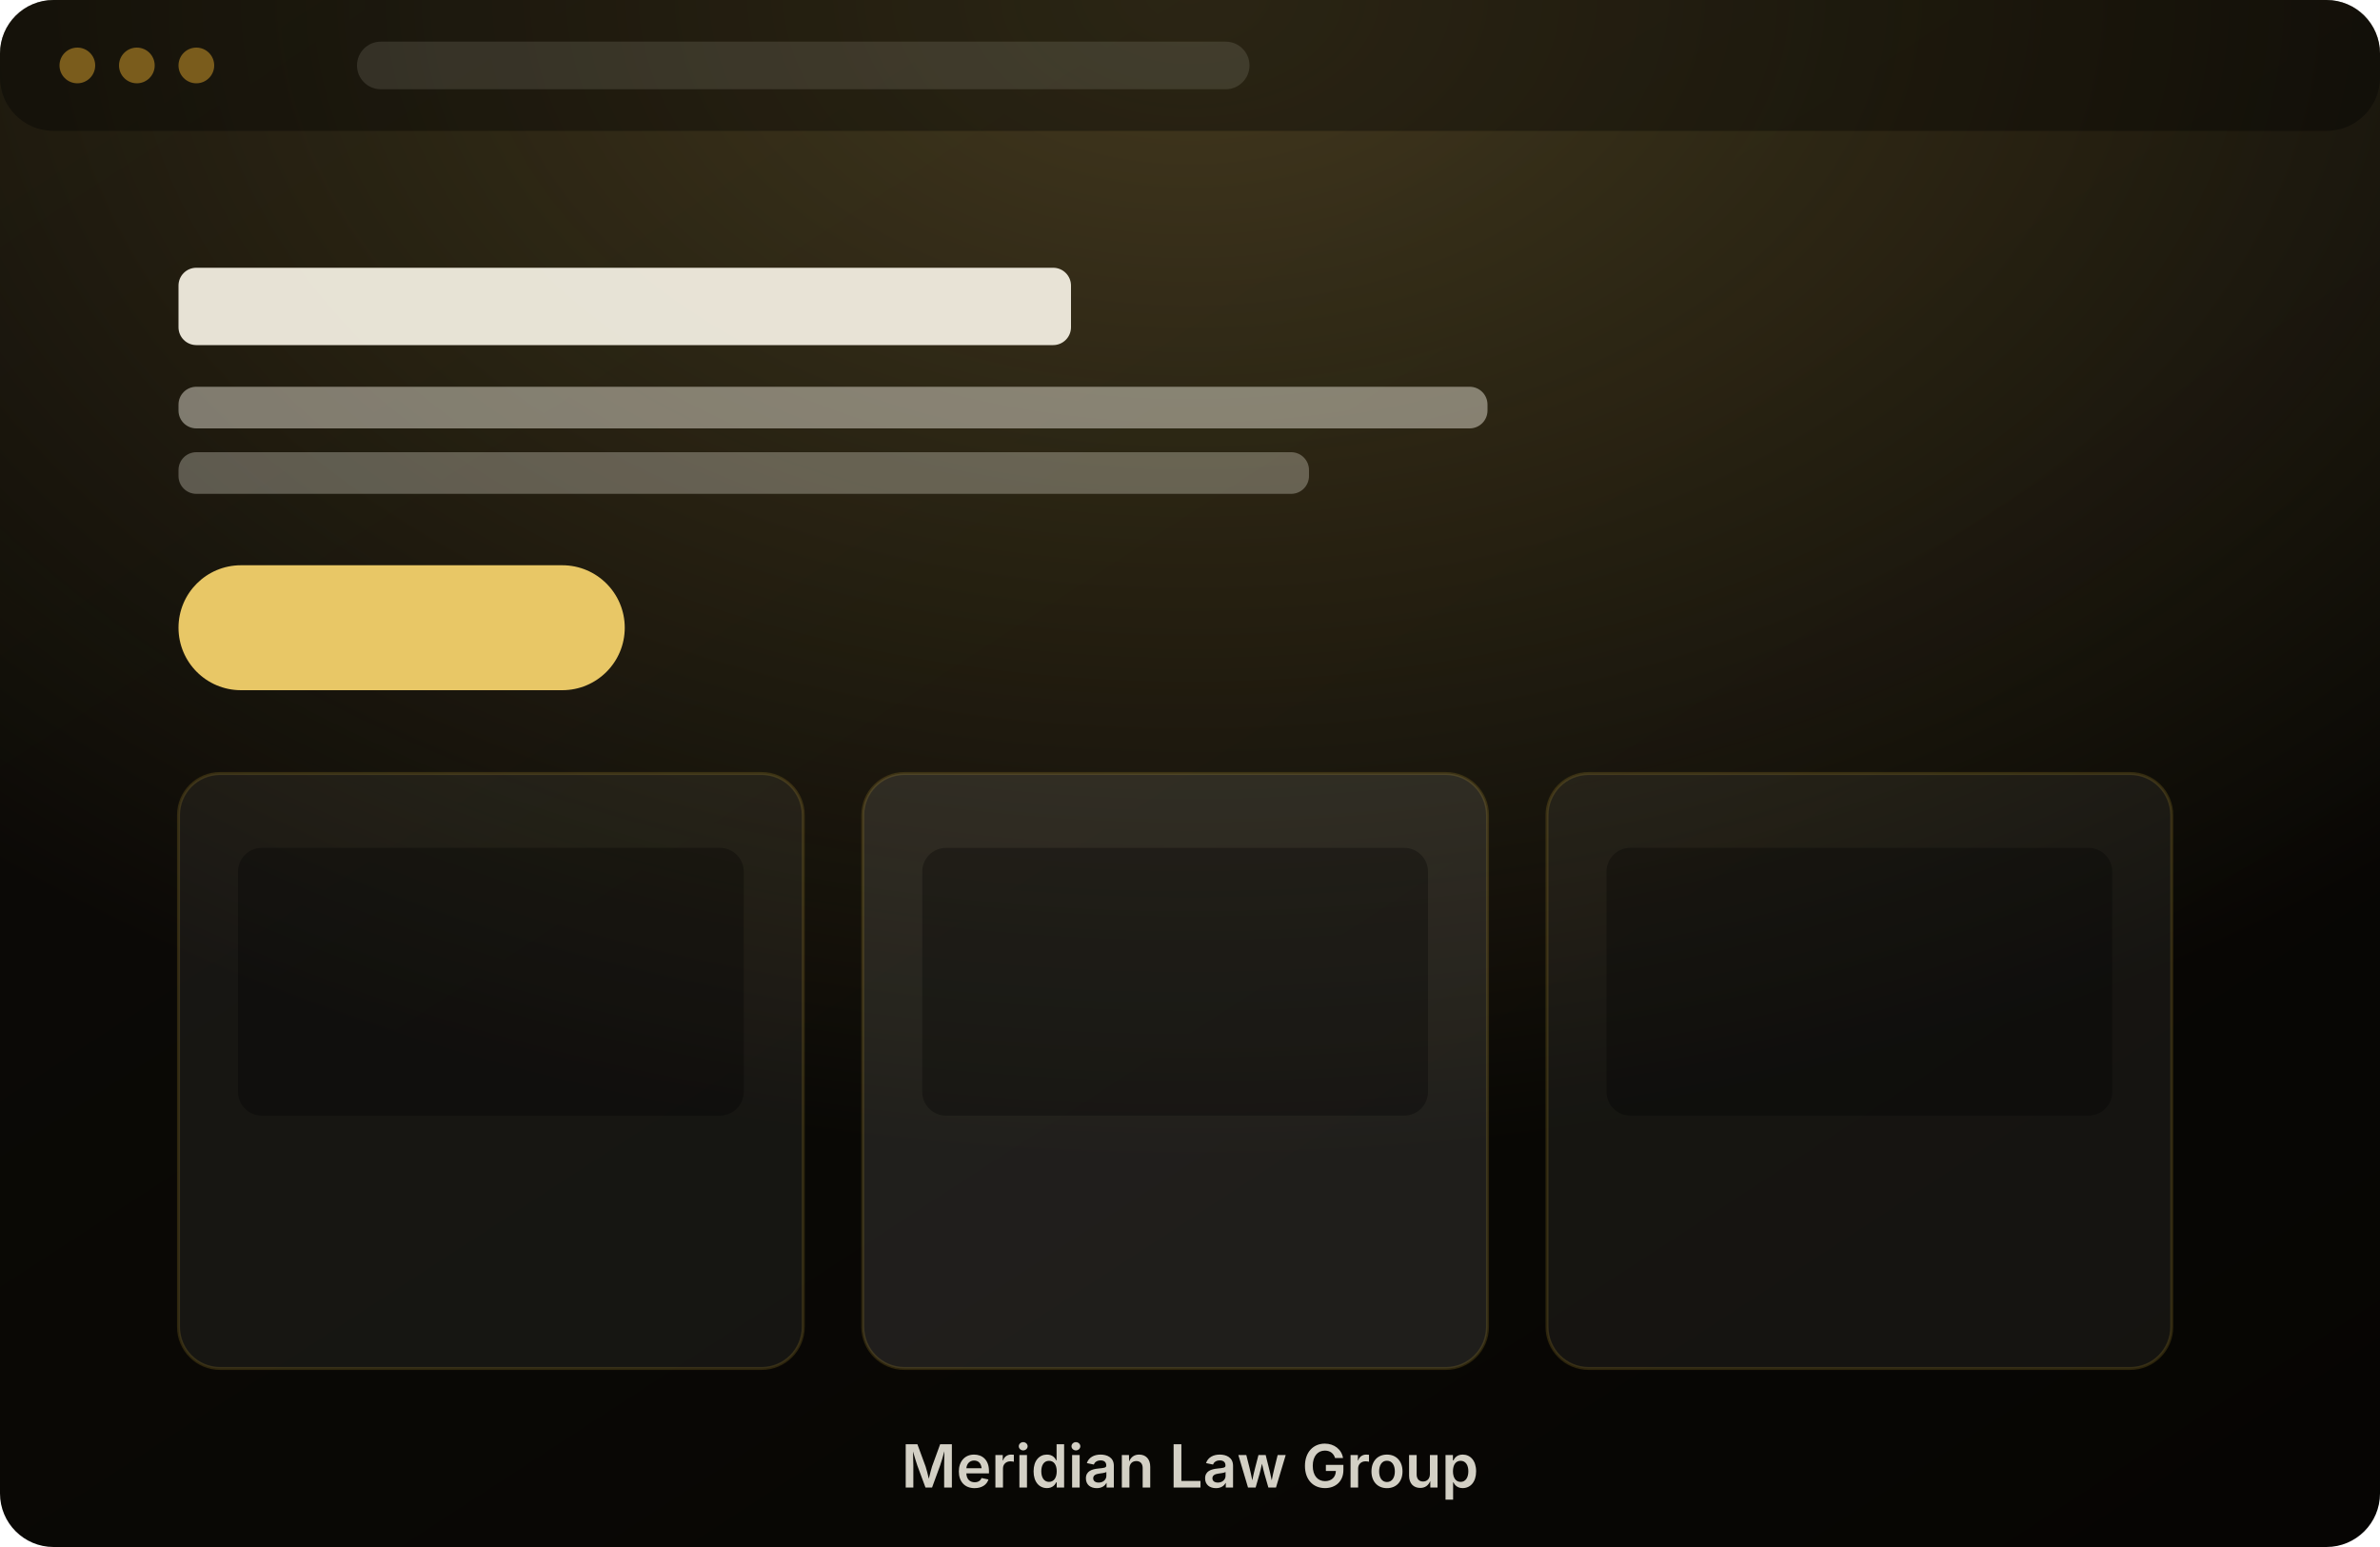
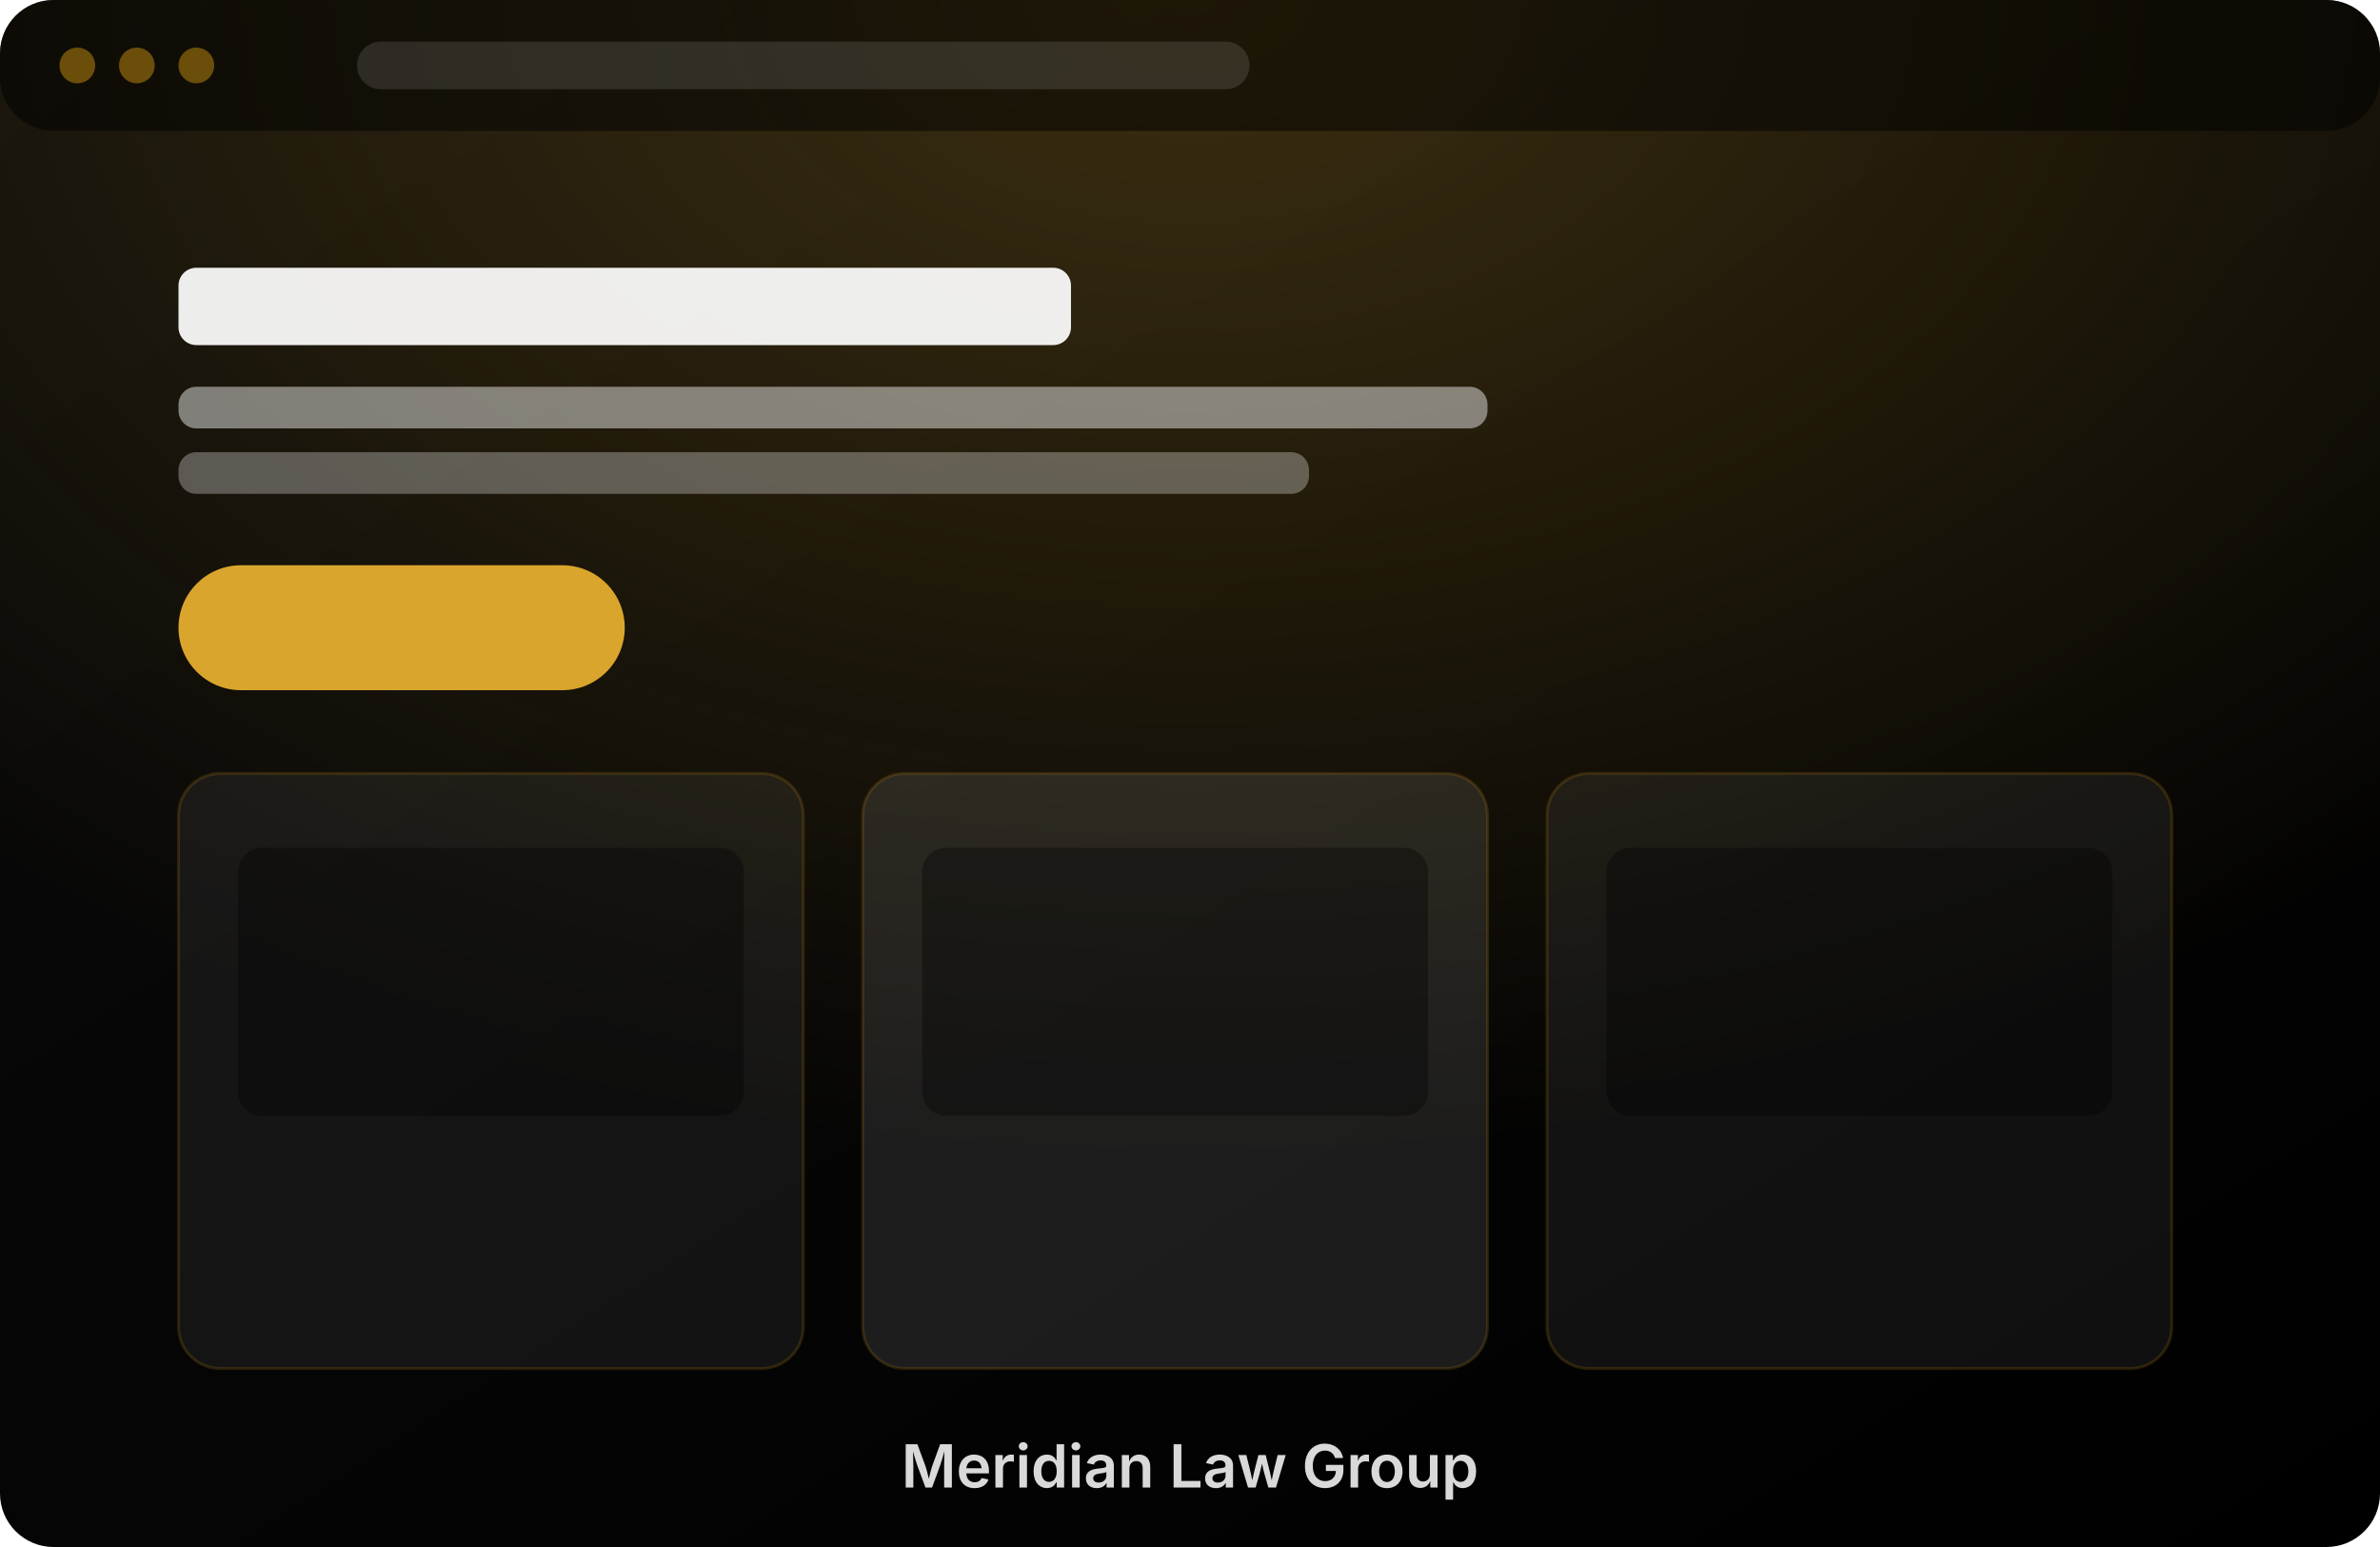
<svg xmlns="http://www.w3.org/2000/svg" viewBox="0 0 800 520">
  <defs>
    <linearGradient id="bg" x1="0" y1="0" x2="1" y2="1">
-       <stop offset="0%" stop-color="#0d0b07" />
-       <stop offset="100%" stop-color="#060503" />
+       <stop offset="0%" stop-color="#0a0a0a" />
+       <stop offset="100%" stop-color="#000000" />
    </linearGradient>
    <radialGradient id="glow" cx="50%" cy="0%" r="75%">
-       <stop offset="0%" stop-color="#e8c766" stop-opacity="0.25" />
-       <stop offset="100%" stop-color="#e8c766" stop-opacity="0" />
+       <stop offset="0%" stop-color="#d9a52c" stop-opacity="0.25" />
+       <stop offset="100%" stop-color="#d9a52c" stop-opacity="0" />
    </radialGradient>
  </defs>
  <rect width="800" height="520" rx="18" fill="url(#bg)" />
  <rect width="800" height="520" rx="18" fill="url(#glow)" />
-   <rect x="0" y="0" width="800" height="44" rx="18" fill="rgba(0,0,0,0.35)" />
-   <circle cx="26" cy="22" r="6" fill="#7a5c1c" />
-   <circle cx="46" cy="22" r="6" fill="#7a5c1c" />
-   <circle cx="66" cy="22" r="6" fill="#7a5c1c" />
-   <rect x="120" y="14" width="300" height="16" rx="8" fill="rgba(247,243,230,0.12)" />
-   <rect x="60" y="90" width="300" height="26" rx="6" fill="rgba(247,243,230,0.92)" />
-   <rect x="60" y="130" width="440" height="14" rx="6" fill="rgba(247,243,230,0.45)" />
-   <rect x="60" y="152" width="380" height="14" rx="6" fill="rgba(247,243,230,0.3)" />
-   <rect x="60" y="190" width="150" height="42" rx="21" fill="#e8c766" />
-   <rect x="60" y="260" width="210" height="200" rx="14" fill="rgba(247,243,230,0.06)" stroke="rgba(212,175,55,0.18)" />
-   <rect x="290" y="260" width="210" height="200" rx="14" fill="rgba(247,243,230,0.1)" stroke="rgba(212,175,55,0.18)" />
-   <rect x="520" y="260" width="210" height="200" rx="14" fill="rgba(247,243,230,0.06)" stroke="rgba(212,175,55,0.18)" />
-   <rect x="80" y="285" width="170" height="90" rx="8" fill="rgba(0,0,0,0.3)" />
-   <rect x="310" y="285" width="170" height="90" rx="8" fill="rgba(0,0,0,0.3)" />
-   <rect x="540" y="285" width="170" height="90" rx="8" fill="rgba(0,0,0,0.3)" />
-   <text x="400" y="500" text-anchor="middle" font-family="Inter, Arial, sans-serif" font-size="20" font-weight="600" fill="rgba(247,243,230,0.85)">Meridian Law Group</text>
+   <rect x="0" y="0" width="800" height="44" rx="18" fill="rgba(0,0,0,0.5)" />
+   <circle cx="26" cy="22" r="6" fill="#6a4e09" />
+   <circle cx="46" cy="22" r="6" fill="#6a4e09" />
+   <circle cx="66" cy="22" r="6" fill="#6a4e09" />
+   <rect x="120" y="14" width="300" height="16" rx="8" fill="rgba(255,255,255,0.12)" />
+   <rect x="60" y="90" width="300" height="26" rx="6" fill="rgba(255,255,255,0.92)" />
+   <rect x="60" y="130" width="440" height="14" rx="6" fill="rgba(255,255,255,0.45)" />
+   <rect x="60" y="152" width="380" height="14" rx="6" fill="rgba(255,255,255,0.3)" />
+   <rect x="60" y="190" width="150" height="42" rx="21" fill="#d9a52c" />
+   <rect x="60" y="260" width="210" height="200" rx="14" fill="rgba(255,255,255,0.06)" stroke="rgba(189,134,15,0.2)" />
+   <rect x="290" y="260" width="210" height="200" rx="14" fill="rgba(255,255,255,0.1)" stroke="rgba(189,134,15,0.2)" />
+   <rect x="520" y="260" width="210" height="200" rx="14" fill="rgba(255,255,255,0.06)" stroke="rgba(189,134,15,0.2)" />
+   <rect x="80" y="285" width="170" height="90" rx="8" fill="rgba(0,0,0,0.35)" />
+   <rect x="310" y="285" width="170" height="90" rx="8" fill="rgba(0,0,0,0.35)" />
+   <rect x="540" y="285" width="170" height="90" rx="8" fill="rgba(0,0,0,0.35)" />
+   <text x="400" y="500" text-anchor="middle" font-family="Inter, Arial, sans-serif" font-size="20" font-weight="600" fill="rgba(255,255,255,0.85)">Meridian Law Group</text>
</svg>
